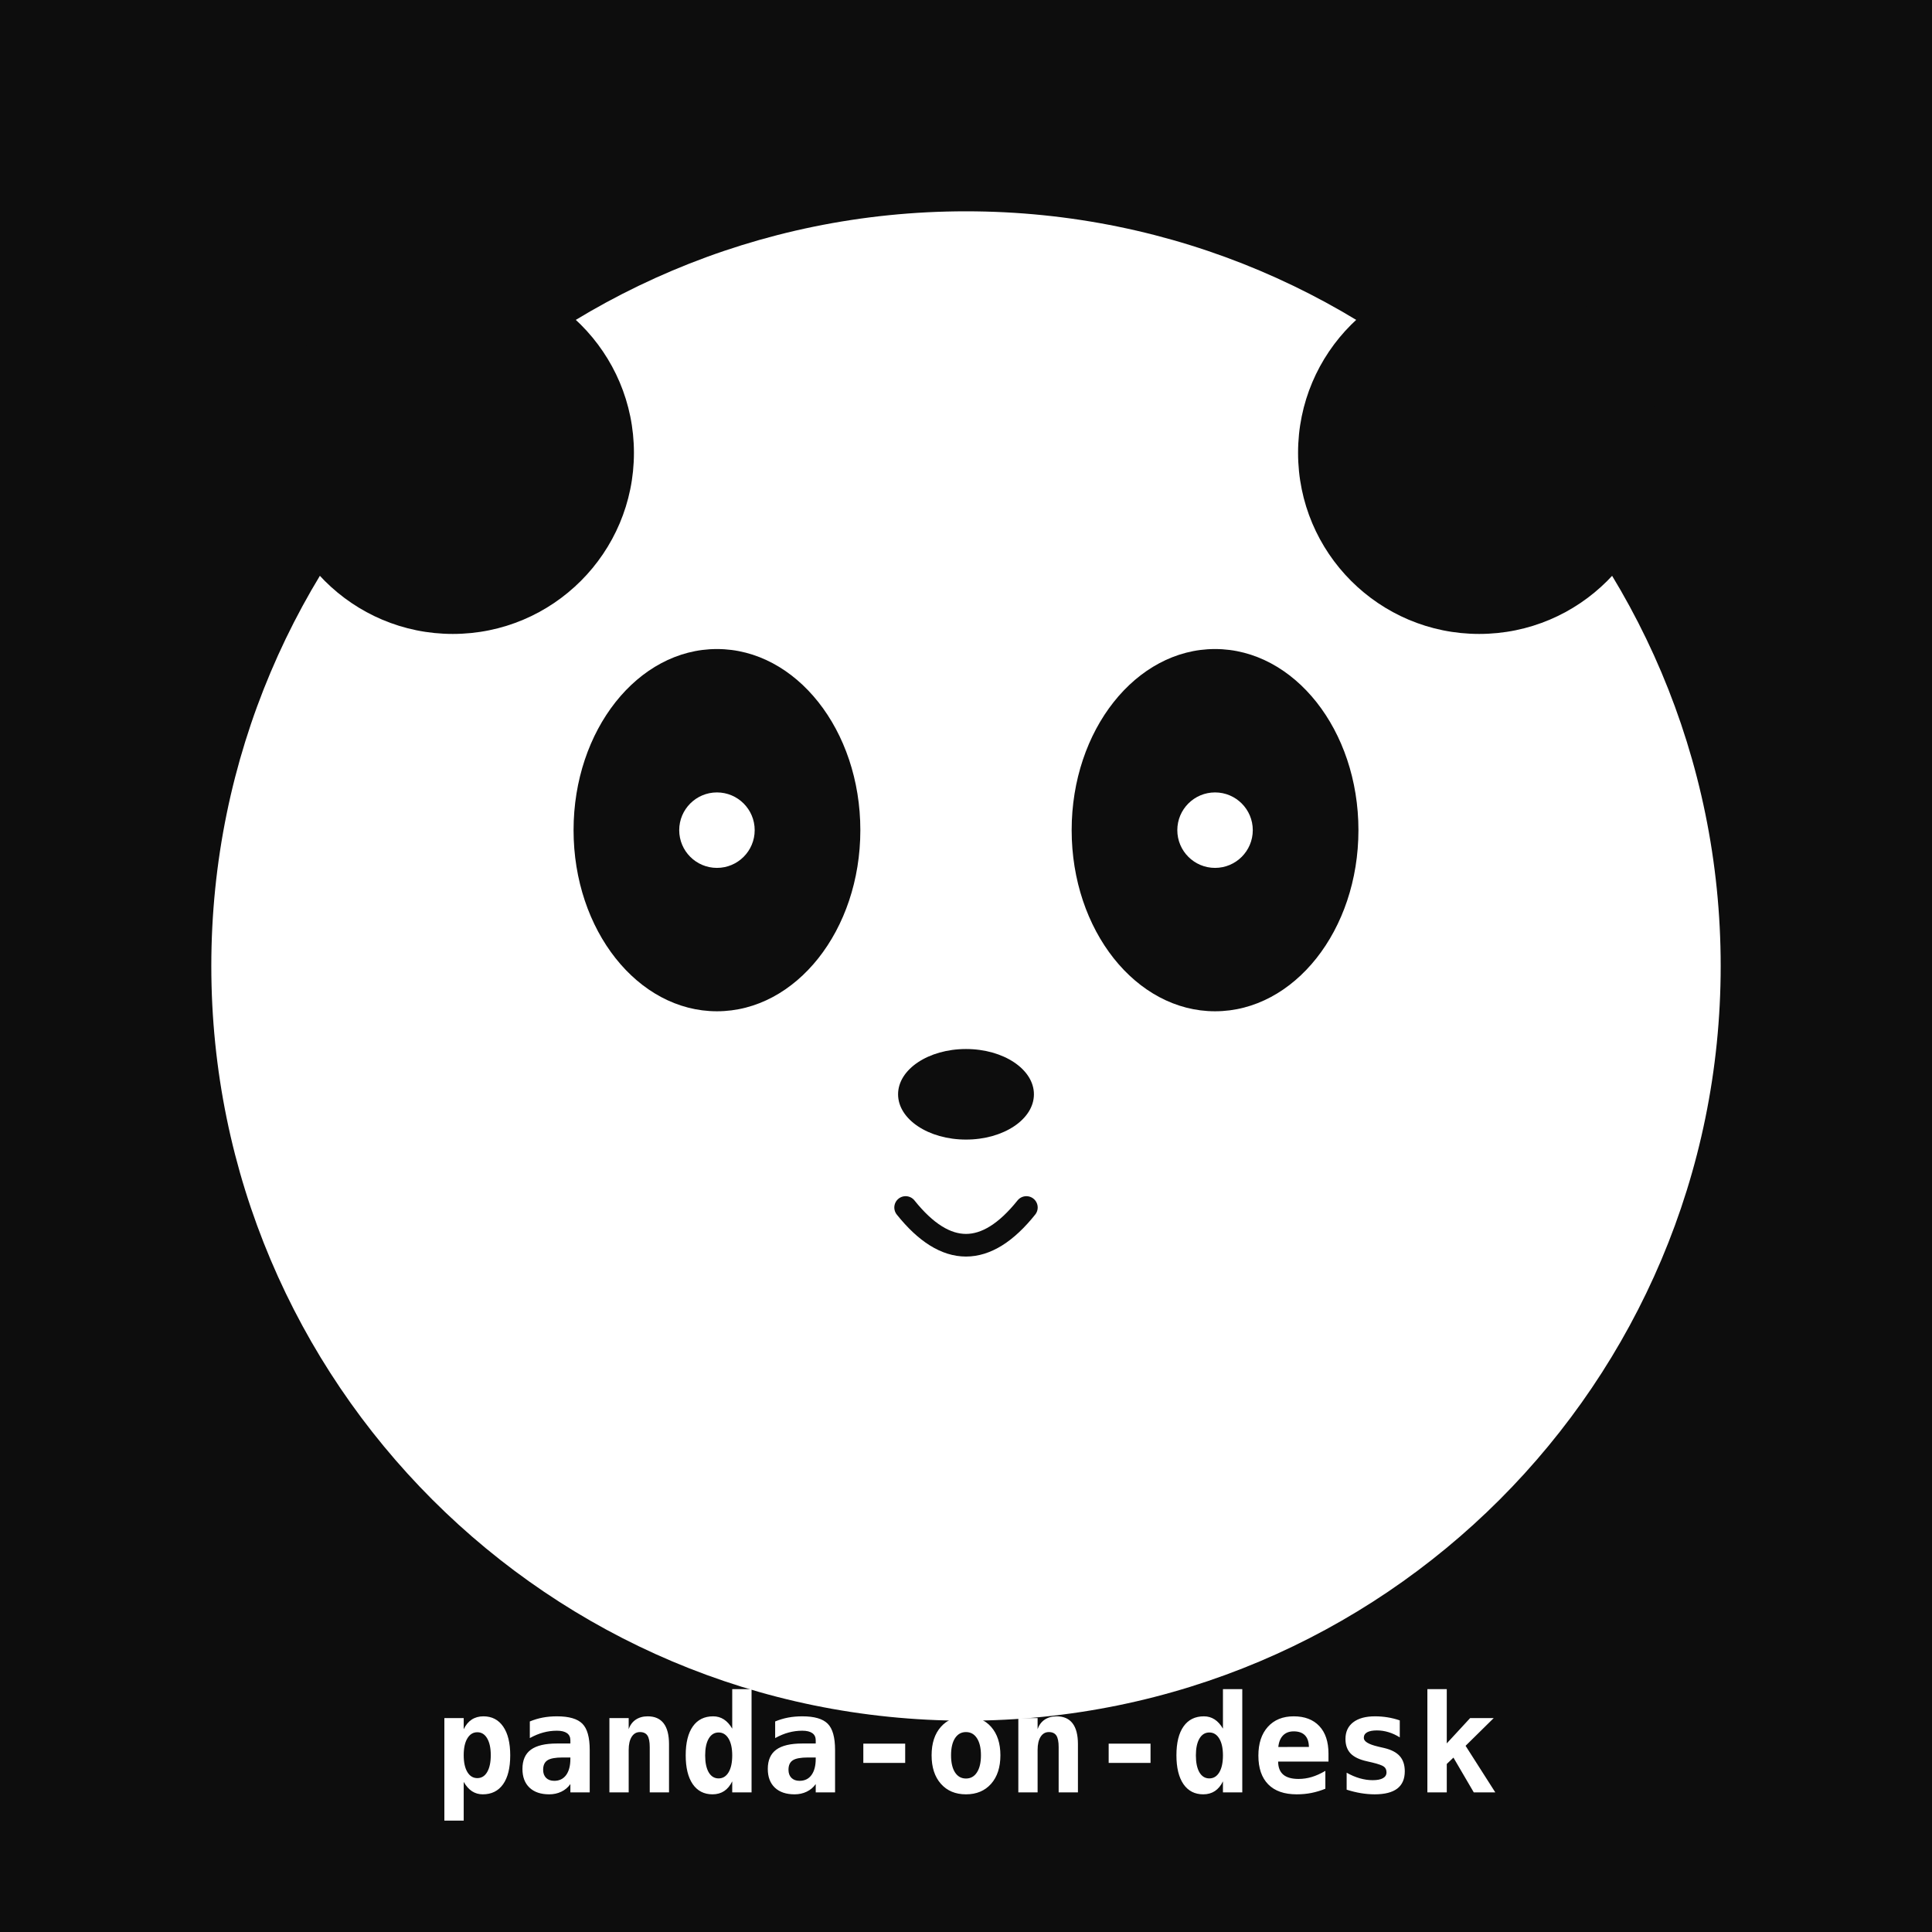
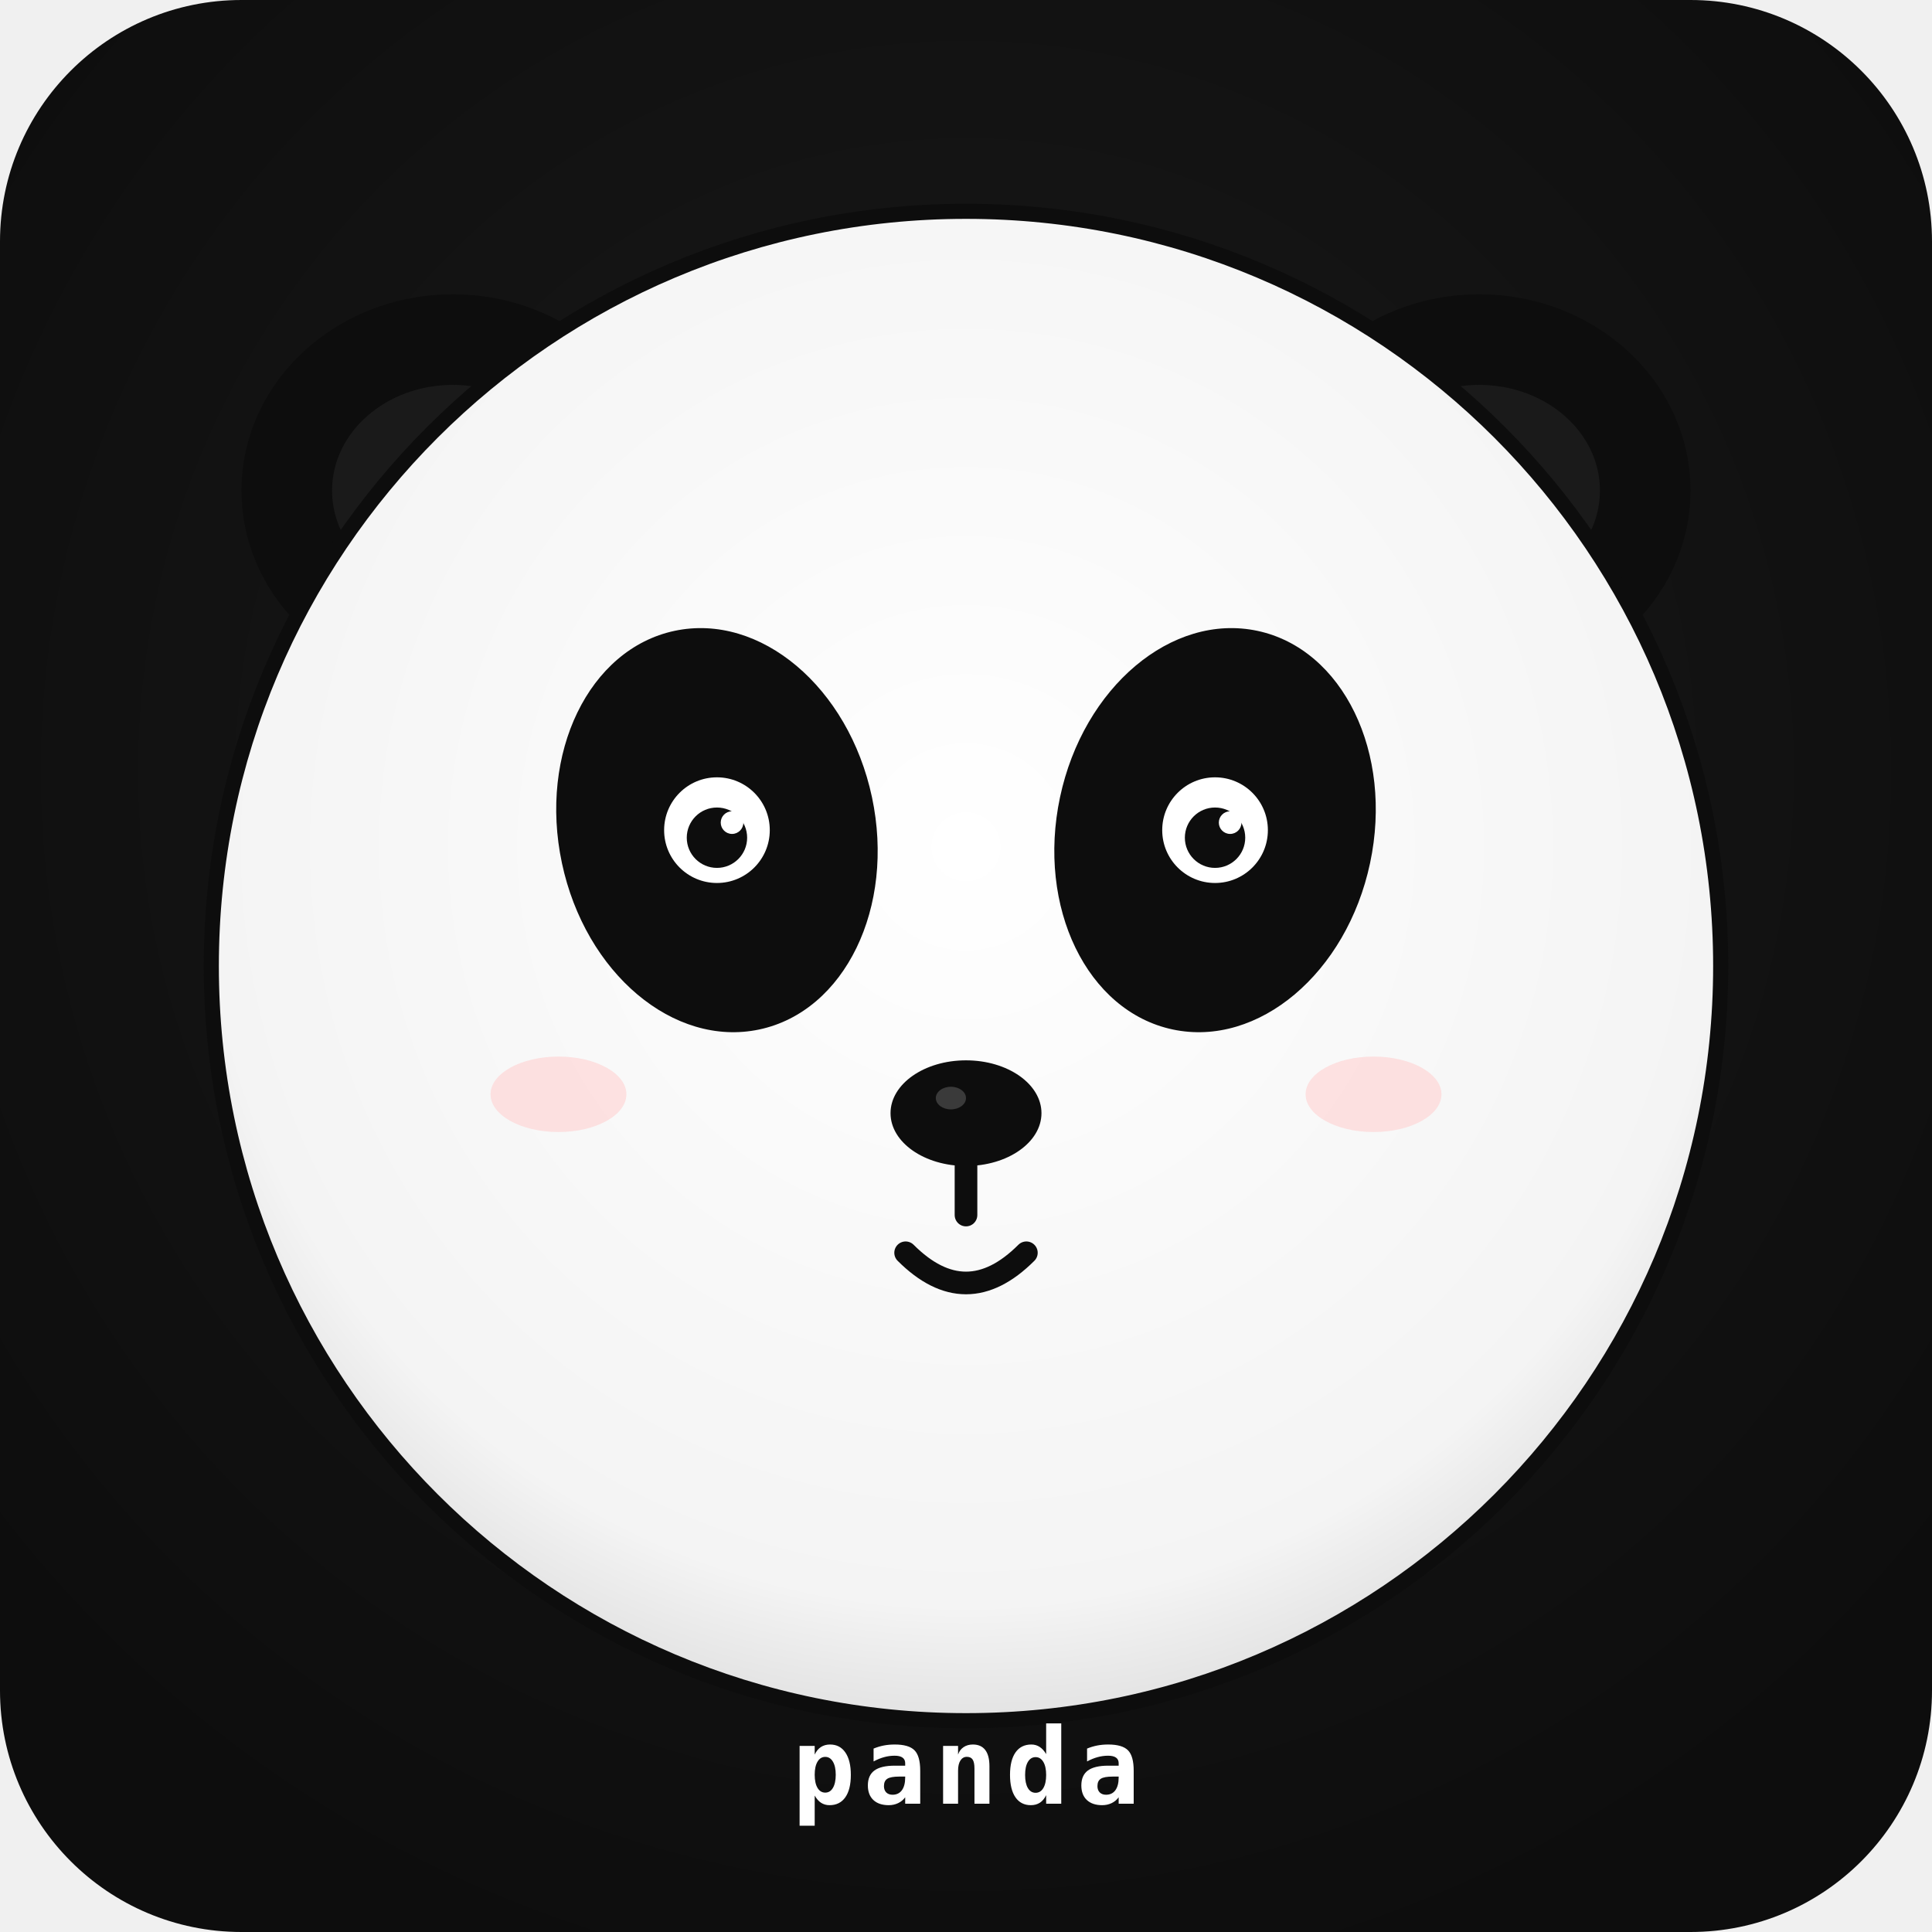
- <svg xmlns="http://www.w3.org/2000/svg" width="512" height="512" viewBox="0 0 512 512">
-   <rect width="512" height="512" fill="#0d0d0d" />
-   <circle cx="256" cy="256" r="200" fill="#ffffff" />
-   <ellipse cx="190" cy="220" rx="38" ry="48" fill="#0d0d0d" />
-   <ellipse cx="322" cy="220" rx="38" ry="48" fill="#0d0d0d" />
-   <circle cx="190" cy="220" r="10" fill="#ffffff" />
-   <circle cx="322" cy="220" r="10" fill="#ffffff" />
-   <ellipse cx="256" cy="290" rx="18" ry="12" fill="#0d0d0d" />
-   <path d="M 240 320 Q 256 340 272 320" stroke="#0d0d0d" stroke-width="6" fill="none" stroke-linecap="round" />
-   <circle cx="120" cy="120" r="48" fill="#0d0d0d" />
-   <circle cx="392" cy="120" r="48" fill="#0d0d0d" />
-   <text x="256" y="475" font-family="monospace" font-size="36" fill="#ffffff" text-anchor="middle" font-weight="bold">panda-on-desk</text>
+ <svg xmlns="http://www.w3.org/2000/svg" width="512" height="512" viewBox="0 0 512 512" data-icon="panda-main">
+   <defs>
+     <radialGradient id="bgGrad" cx="50%" cy="40%" r="65%">
+       <stop offset="0%" stop-color="#1a1a1a" />
+       <stop offset="100%" stop-color="#0d0d0d" />
+     </radialGradient>
+     <radialGradient id="faceGrad" cx="50%" cy="42%" r="60%">
+       <stop offset="0%" stop-color="#ffffff" />
+       <stop offset="85%" stop-color="#f4f4f4" />
+       <stop offset="100%" stop-color="#e0e0e0" />
+     </radialGradient>
+   </defs>
+   <rect width="512" height="512" fill="url(#bgGrad)" rx="64" ry="64" />
+   <ellipse cx="120" cy="130" rx="56" ry="52" fill="#0d0d0d" />
+   <ellipse cx="392" cy="130" rx="56" ry="52" fill="#0d0d0d" />
+   <ellipse cx="120" cy="130" rx="32" ry="28" fill="#1a1a1a" />
+   <ellipse cx="392" cy="130" rx="32" ry="28" fill="#1a1a1a" />
+   <circle cx="256" cy="256" r="200" fill="url(#faceGrad)" stroke="#0d0d0d" stroke-width="4" />
+   <ellipse cx="190" cy="220" rx="42" ry="54" fill="#0d0d0d" transform="rotate(-12 190 220)" />
+   <ellipse cx="322" cy="220" rx="42" ry="54" fill="#0d0d0d" transform="rotate(12 322 220)" />
+   <circle cx="190" cy="220" r="14" fill="#ffffff" />
+   <circle cx="322" cy="220" r="14" fill="#ffffff" />
+   <circle cx="190" cy="222" r="8" fill="#0d0d0d" />
+   <circle cx="322" cy="222" r="8" fill="#0d0d0d" />
+   <circle cx="194" cy="218" r="3" fill="#ffffff" />
+   <circle cx="326" cy="218" r="3" fill="#ffffff" />
+   <ellipse cx="256" cy="295" rx="20" ry="14" fill="#0d0d0d" />
+   <ellipse cx="252" cy="291" rx="4" ry="3" fill="#3a3a3a" />
+   <path d="M 256 309 L 256 322 M 240 332 Q 256 348 272 332" stroke="#0d0d0d" stroke-width="6" fill="none" stroke-linecap="round" stroke-linejoin="round" />
+   <ellipse cx="148" cy="290" rx="18" ry="10" fill="#ffd0d0" opacity="0.6" />
+   <ellipse cx="364" cy="290" rx="18" ry="10" fill="#ffd0d0" opacity="0.6" />
+   <text x="256" y="478" font-family="ui-monospace, SFMono-Regular, Menlo, Consolas, monospace" font-size="28" fill="#ffffff" text-anchor="middle" font-weight="bold" letter-spacing="2">panda</text>
</svg>
